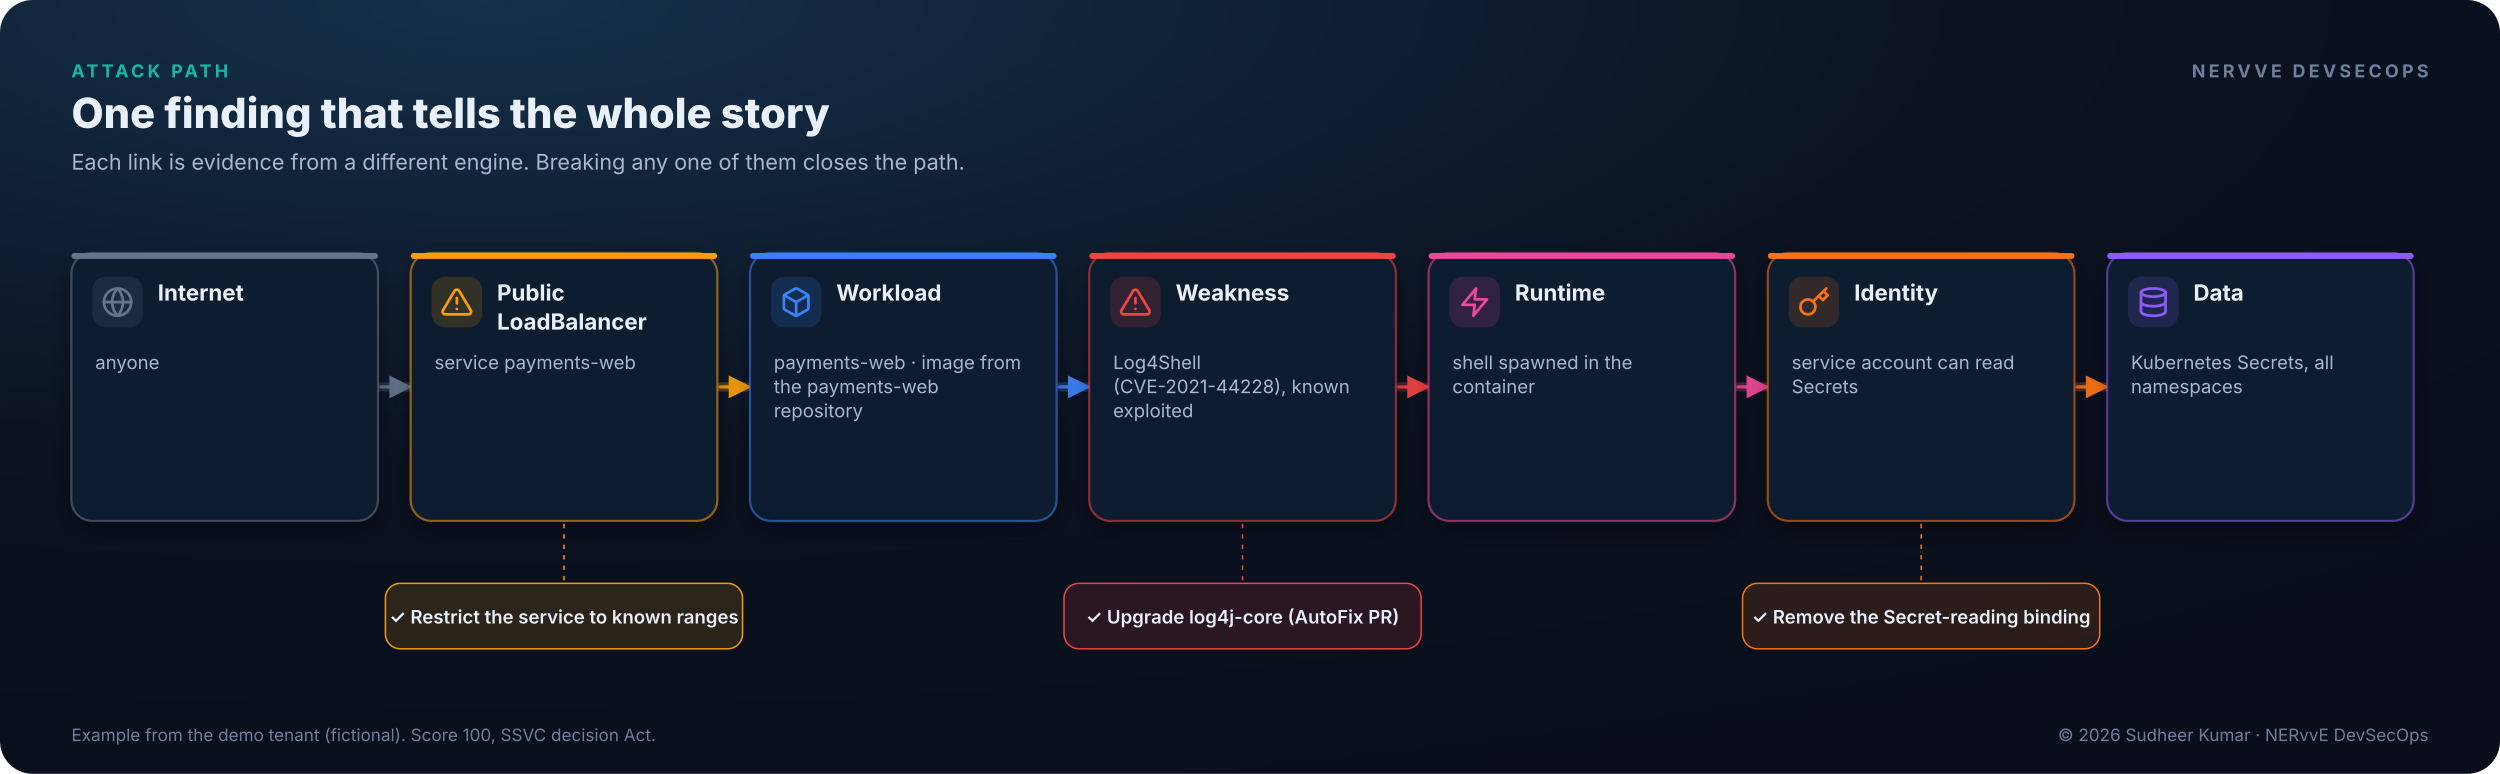
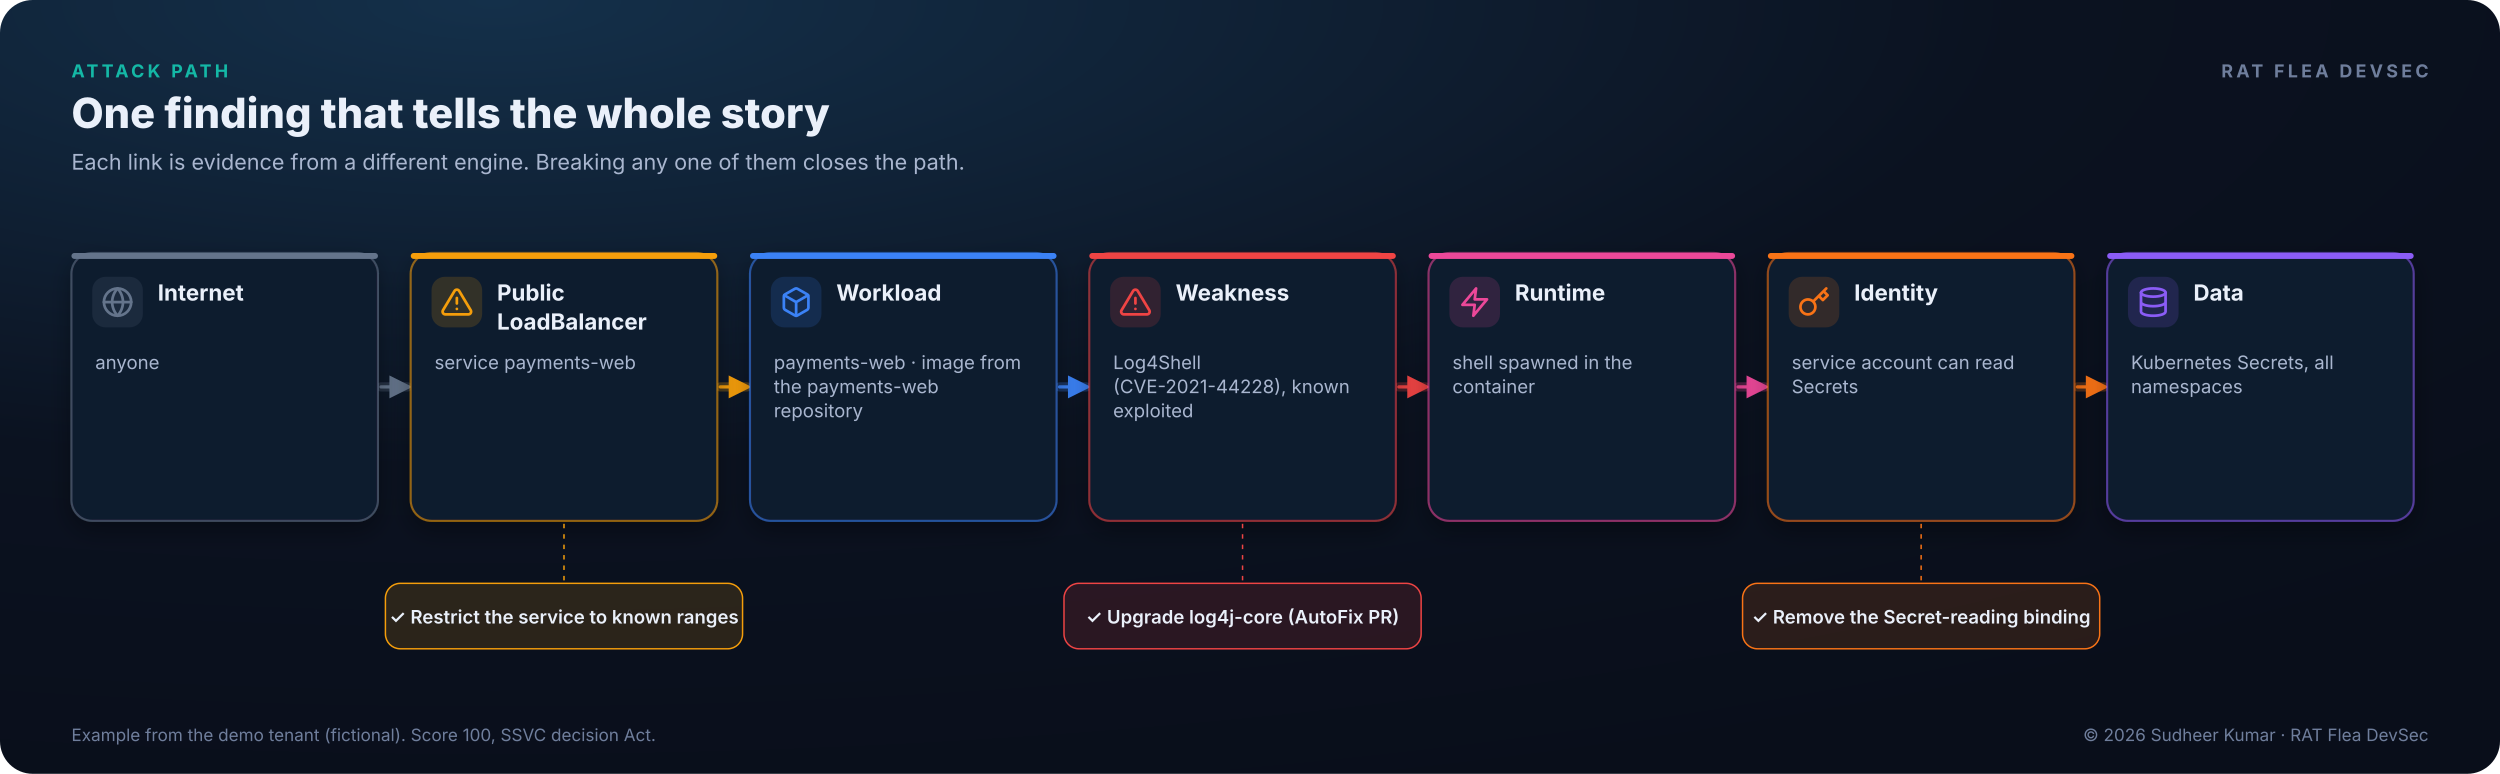
<svg xmlns="http://www.w3.org/2000/svg" viewBox="0 0 1680 520" width="1680" height="520" role="img" aria-labelledby="t d" font-family="Inter, 'Segoe UI', system-ui, -apple-system, Roboto, Arial, sans-serif">
  <style>.flow{stroke-dasharray:7 9;animation:fl 1.1s linear infinite}@keyframes fl{to{stroke-dashoffset:-32}}.pulse{animation:pu 2.4s ease-in-out infinite}@keyframes pu{50%{opacity:.45}}@media (prefers-reduced-motion:reduce){.flow,.pulse{animation:none}}</style>
  <defs>
    <marker id="ar3B82F6" viewBox="0 0 10 10" refX="8" refY="5" markerWidth="7" markerHeight="7" orient="auto-start-reverse">
      <path d="M0 0L10 5L0 10z" fill="#3B82F6" />
    </marker>
    <marker id="ar64748B" viewBox="0 0 10 10" refX="8" refY="5" markerWidth="7" markerHeight="7" orient="auto-start-reverse">
      <path d="M0 0L10 5L0 10z" fill="#64748B" />
    </marker>
    <marker id="arEC4899" viewBox="0 0 10 10" refX="8" refY="5" markerWidth="7" markerHeight="7" orient="auto-start-reverse">
      <path d="M0 0L10 5L0 10z" fill="#EC4899" />
    </marker>
    <marker id="arEF4444" viewBox="0 0 10 10" refX="8" refY="5" markerWidth="7" markerHeight="7" orient="auto-start-reverse">
      <path d="M0 0L10 5L0 10z" fill="#EF4444" />
    </marker>
    <marker id="arF59E0B" viewBox="0 0 10 10" refX="8" refY="5" markerWidth="7" markerHeight="7" orient="auto-start-reverse">
      <path d="M0 0L10 5L0 10z" fill="#F59E0B" />
    </marker>
    <marker id="arF97316" viewBox="0 0 10 10" refX="8" refY="5" markerWidth="7" markerHeight="7" orient="auto-start-reverse">
      <path d="M0 0L10 5L0 10z" fill="#F97316" />
    </marker>
    <filter id="sh" x="-10%" y="-10%" width="120%" height="130%">
      <feDropShadow dx="0" dy="6" stdDeviation="8" flood-color="#000" flood-opacity=".35" />
    </filter>
    <radialGradient id="bgg" cx="20%" cy="0%" r="110%">
      <stop offset="0" stop-color="#14304A" />
      <stop offset=".55" stop-color="#0B1220" />
      <stop offset="1" stop-color="#090E1A" />
    </radialGradient>
    <linearGradient id="core" x1="0" y1="0" x2="1" y2="1">
      <stop offset="0" stop-color="#0F2A3F" />
      <stop offset="1" stop-color="#151C3A" />
    </linearGradient>
  </defs>
  <rect width="1680" height="520" rx="22" fill="url(#bgg)" />
  <path d="M256 260 L274 260" fill="none" stroke="#64748B" stroke-opacity=".28" stroke-width="6.2" stroke-linecap="round" />
  <path d="M256 260 L274 260" fill="none" stroke="#64748B" stroke-width="2.2" stroke-linecap="round" class="flow" marker-end="url(#ar64748B)" />
  <path d="M484 260 L502 260" fill="none" stroke="#F59E0B" stroke-opacity=".28" stroke-width="6.2" stroke-linecap="round" />
  <path d="M484 260 L502 260" fill="none" stroke="#F59E0B" stroke-width="2.2" stroke-linecap="round" class="flow" marker-end="url(#arF59E0B)" />
  <path d="M712 260 L730 260" fill="none" stroke="#3B82F6" stroke-opacity=".28" stroke-width="6.2" stroke-linecap="round" />
  <path d="M712 260 L730 260" fill="none" stroke="#3B82F6" stroke-width="2.2" stroke-linecap="round" class="flow" marker-end="url(#ar3B82F6)" />
  <path d="M940 260 L958 260" fill="none" stroke="#EF4444" stroke-opacity=".28" stroke-width="6.2" stroke-linecap="round" />
  <path d="M940 260 L958 260" fill="none" stroke="#EF4444" stroke-width="2.2" stroke-linecap="round" class="flow" marker-end="url(#arEF4444)" />
  <path d="M1168 260 L1186 260" fill="none" stroke="#EC4899" stroke-opacity=".28" stroke-width="6.2" stroke-linecap="round" />
  <path d="M1168 260 L1186 260" fill="none" stroke="#EC4899" stroke-width="2.2" stroke-linecap="round" class="flow" marker-end="url(#arEC4899)" />
  <path d="M1396 260 L1414 260" fill="none" stroke="#F97316" stroke-opacity=".28" stroke-width="6.2" stroke-linecap="round" />
  <path d="M1396 260 L1414 260" fill="none" stroke="#F97316" stroke-width="2.2" stroke-linecap="round" class="flow" marker-end="url(#arF97316)" />
  <text x="48" y="52" font-size="12" fill="#14B8A6" font-weight="700" text-anchor="start" letter-spacing="2.2">
    <tspan x="48" dy="0.0">ATTACK PATH</tspan>
  </text>
  <text x="48" y="86" font-size="28" fill="#EAF0FA" font-weight="800" text-anchor="start">
    <tspan x="48" dy="0.0">One finding that tells the whole story</tspan>
  </text>
  <text x="48" y="114" font-size="14.5" fill="#A9B6CF" font-weight="400" text-anchor="start">
    <tspan x="48" dy="0.0">Each link is evidence from a different engine. Breaking any one of them closes the path.</tspan>
  </text>
  <text x="1632" y="52" font-size="12" fill="#6F7E9C" font-weight="700" text-anchor="end" letter-spacing="2.2">
-     <tspan x="1632" dy="0.0">NERVVE DEVSECOPS</tspan>
+     <tspan x="1632" dy="0.0">RAT FLEA DEVSEC</tspan>
  </text>
  <rect x="48" y="170" width="206" height="180" rx="14" fill="#111A2E" stroke="#64748B" stroke-opacity=".55" stroke-width="1.4" filter="url(#sh)" />
  <rect x="48" y="170" width="206" height="4" rx="2" fill="#64748B" />
  <rect x="62" y="186" width="34" height="34" rx="9" fill="#64748B" fill-opacity=".16" />
  <g transform="translate(68,192) scale(0.917)" fill="none" stroke="#64748B" stroke-width="2" stroke-linecap="round" stroke-linejoin="round">
    <circle cx="12" cy="12" r="10" />
    <path d="M2 12h20M12 2a15.3 15.3 0 014 10 15.3 15.3 0 01-4 10 15.3 15.3 0 01-4-10 15.3 15.3 0 014-10z" />
  </g>
  <text x="106" y="202" font-size="15" fill="#EAF0FA" font-weight="700" text-anchor="start">
    <tspan x="106" dy="0.0">Internet</tspan>
  </text>
  <text x="64" y="248" font-size="12.5" fill="#A9B6CF" font-weight="400" text-anchor="start">
    <tspan x="64" dy="0.0">anyone</tspan>
  </text>
  <rect x="276" y="170" width="206" height="180" rx="14" fill="#111A2E" stroke="#F59E0B" stroke-opacity=".55" stroke-width="1.4" filter="url(#sh)" />
  <rect x="276" y="170" width="206" height="4" rx="2" fill="#F59E0B" />
  <rect x="290" y="186" width="34" height="34" rx="9" fill="#F59E0B" fill-opacity=".16" />
  <g transform="translate(296,192) scale(0.917)" fill="none" stroke="#F59E0B" stroke-width="2" stroke-linecap="round" stroke-linejoin="round">
    <path d="M10.29 3.86L1.82 18a2 2 0 001.71 3h16.94a2 2 0 001.71-3L13.71 3.86a2 2 0 00-3.42 0zM12 9v4M12 17h.01" />
  </g>
  <text x="334" y="202" font-size="15" fill="#EAF0FA" font-weight="700" text-anchor="start">
    <tspan x="334" dy="0.0">Public</tspan>
    <tspan x="334" dy="19.5">LoadBalancer</tspan>
  </text>
  <text x="292" y="248" font-size="12.5" fill="#A9B6CF" font-weight="400" text-anchor="start">
    <tspan x="292" dy="0.0">service payments-web</tspan>
  </text>
  <rect x="504" y="170" width="206" height="180" rx="14" fill="#111A2E" stroke="#3B82F6" stroke-opacity=".55" stroke-width="1.4" filter="url(#sh)" />
  <rect x="504" y="170" width="206" height="4" rx="2" fill="#3B82F6" />
  <rect x="518" y="186" width="34" height="34" rx="9" fill="#3B82F6" fill-opacity=".16" />
  <g transform="translate(524,192) scale(0.917)" fill="none" stroke="#3B82F6" stroke-width="2" stroke-linecap="round" stroke-linejoin="round">
    <path d="M21 16V8a2 2 0 00-1-1.73l-7-4a2 2 0 00-2 0l-7 4A2 2 0 003 8v8a2 2 0 001 1.73l7 4a2 2 0 002 0l7-4A2 2 0 0021 16z" />
    <path d="M3.27 6.96L12 12.01l8.73-5.05M12 22.08V12" />
  </g>
  <text x="562" y="202" font-size="15" fill="#EAF0FA" font-weight="700" text-anchor="start">
    <tspan x="562" dy="0.0">Workload</tspan>
  </text>
  <text x="520" y="248" font-size="12.5" fill="#A9B6CF" font-weight="400" text-anchor="start">
    <tspan x="520" dy="0.0">payments-web · image from</tspan>
    <tspan x="520" dy="16.2">the payments-web</tspan>
    <tspan x="520" dy="16.2">repository</tspan>
  </text>
  <rect x="732" y="170" width="206" height="180" rx="14" fill="#111A2E" stroke="#EF4444" stroke-opacity=".55" stroke-width="1.4" filter="url(#sh)" />
  <rect x="732" y="170" width="206" height="4" rx="2" fill="#EF4444" />
  <rect x="746" y="186" width="34" height="34" rx="9" fill="#EF4444" fill-opacity=".16" />
  <g transform="translate(752,192) scale(0.917)" fill="none" stroke="#EF4444" stroke-width="2" stroke-linecap="round" stroke-linejoin="round">
    <path d="M10.29 3.86L1.82 18a2 2 0 001.71 3h16.94a2 2 0 001.71-3L13.71 3.86a2 2 0 00-3.42 0zM12 9v4M12 17h.01" />
  </g>
  <text x="790" y="202" font-size="15" fill="#EAF0FA" font-weight="700" text-anchor="start">
    <tspan x="790" dy="0.0">Weakness</tspan>
  </text>
  <text x="748" y="248" font-size="12.5" fill="#A9B6CF" font-weight="400" text-anchor="start">
    <tspan x="748" dy="0.0">Log4Shell</tspan>
    <tspan x="748" dy="16.2">(CVE-2021-44228), known</tspan>
    <tspan x="748" dy="16.2">exploited</tspan>
  </text>
  <rect x="960" y="170" width="206" height="180" rx="14" fill="#111A2E" stroke="#EC4899" stroke-opacity=".55" stroke-width="1.4" filter="url(#sh)" />
  <rect x="960" y="170" width="206" height="4" rx="2" fill="#EC4899" />
  <rect x="974" y="186" width="34" height="34" rx="9" fill="#EC4899" fill-opacity=".16" />
  <g transform="translate(980,192) scale(0.917)" fill="none" stroke="#EC4899" stroke-width="2" stroke-linecap="round" stroke-linejoin="round">
    <path d="M13 2L3 14h9l-1 8 10-12h-9l1-8z" />
  </g>
  <text x="1018" y="202" font-size="15" fill="#EAF0FA" font-weight="700" text-anchor="start">
    <tspan x="1018" dy="0.0">Runtime</tspan>
  </text>
  <text x="976" y="248" font-size="12.5" fill="#A9B6CF" font-weight="400" text-anchor="start">
    <tspan x="976" dy="0.0">shell spawned in the</tspan>
    <tspan x="976" dy="16.2">container</tspan>
  </text>
  <rect x="1188" y="170" width="206" height="180" rx="14" fill="#111A2E" stroke="#F97316" stroke-opacity=".55" stroke-width="1.4" filter="url(#sh)" />
  <rect x="1188" y="170" width="206" height="4" rx="2" fill="#F97316" />
  <rect x="1202" y="186" width="34" height="34" rx="9" fill="#F97316" fill-opacity=".16" />
  <g transform="translate(1208,192) scale(0.917)" fill="none" stroke="#F97316" stroke-width="2" stroke-linecap="round" stroke-linejoin="round">
    <path d="M21 2l-2 2m-7.61 7.61a5.5 5.5 0 11-7.778 7.778 5.5 5.5 0 017.777-7.777zm0 0L15.5 7.5m0 0l3 3L22 7l-3-3m-3.5 3.5L19 4" />
  </g>
  <text x="1246" y="202" font-size="15" fill="#EAF0FA" font-weight="700" text-anchor="start">
    <tspan x="1246" dy="0.0">Identity</tspan>
  </text>
  <text x="1204" y="248" font-size="12.5" fill="#A9B6CF" font-weight="400" text-anchor="start">
    <tspan x="1204" dy="0.0">service account can read</tspan>
    <tspan x="1204" dy="16.2">Secrets</tspan>
  </text>
  <rect x="1416" y="170" width="206" height="180" rx="14" fill="#111A2E" stroke="#8B5CF6" stroke-opacity=".55" stroke-width="1.4" filter="url(#sh)" />
  <rect x="1416" y="170" width="206" height="4" rx="2" fill="#8B5CF6" />
  <rect x="1430" y="186" width="34" height="34" rx="9" fill="#8B5CF6" fill-opacity=".16" />
  <g transform="translate(1436,192) scale(0.917)" fill="none" stroke="#8B5CF6" stroke-width="2" stroke-linecap="round" stroke-linejoin="round">
    <ellipse cx="12" cy="5" rx="9" ry="3" />
    <path d="M21 12c0 1.66-4 3-9 3s-9-1.34-9-3M3 5v14c0 1.66 4 3 9 3s9-1.34 9-3V5" />
  </g>
  <text x="1474" y="202" font-size="15" fill="#EAF0FA" font-weight="700" text-anchor="start">
    <tspan x="1474" dy="0.0">Data</tspan>
  </text>
  <text x="1432" y="248" font-size="12.5" fill="#A9B6CF" font-weight="400" text-anchor="start">
    <tspan x="1432" dy="0.0">Kubernetes Secrets, all</tspan>
    <tspan x="1432" dy="16.2">namespaces</tspan>
  </text>
  <line x1="379.0" y1="352" x2="379.0" y2="392" stroke="#F59E0B" stroke-dasharray="3 4" />
  <rect x="259.0" y="392" width="240" height="44" rx="10" fill="#F59E0B" fill-opacity=".14" stroke="#F59E0B" />
  <text x="379.0" y="419" font-size="12.5" fill="#EAF0FA" font-weight="600" text-anchor="middle">
    <tspan x="379.0" dy="0.0">✓ Restrict the service to known ranges</tspan>
  </text>
  <line x1="835.0" y1="352" x2="835.0" y2="392" stroke="#EF4444" stroke-dasharray="3 4" />
  <rect x="715.0" y="392" width="240" height="44" rx="10" fill="#EF4444" fill-opacity=".14" stroke="#EF4444" />
  <text x="835.0" y="419" font-size="12.5" fill="#EAF0FA" font-weight="600" text-anchor="middle">
    <tspan x="835.0" dy="0.0">✓ Upgrade log4j-core (AutoFix PR)</tspan>
  </text>
  <line x1="1291.0" y1="352" x2="1291.0" y2="392" stroke="#F97316" stroke-dasharray="3 4" />
  <rect x="1171.0" y="392" width="240" height="44" rx="10" fill="#F97316" fill-opacity=".14" stroke="#F97316" />
  <text x="1291.0" y="419" font-size="12.5" fill="#EAF0FA" font-weight="600" text-anchor="middle">
    <tspan x="1291.0" dy="0.0">✓ Remove the Secret-reading binding</tspan>
  </text>
  <text x="48" y="498" font-size="11.5" fill="#6F7E9C" font-weight="400" text-anchor="start">
    <tspan x="48" dy="0.0">Example from the demo tenant (fictional). Score 100, SSVC decision Act.</tspan>
  </text>
  <text x="1632" y="498" font-size="11.5" fill="#6F7E9C" font-weight="400" text-anchor="end">
-     <tspan x="1632" dy="0.0">© 2026 Sudheer Kumar · NERvvE DevSecOps</tspan>
+     <tspan x="1632" dy="0.0">© 2026 Sudheer Kumar · RAT Flea DevSec</tspan>
  </text>
</svg>
